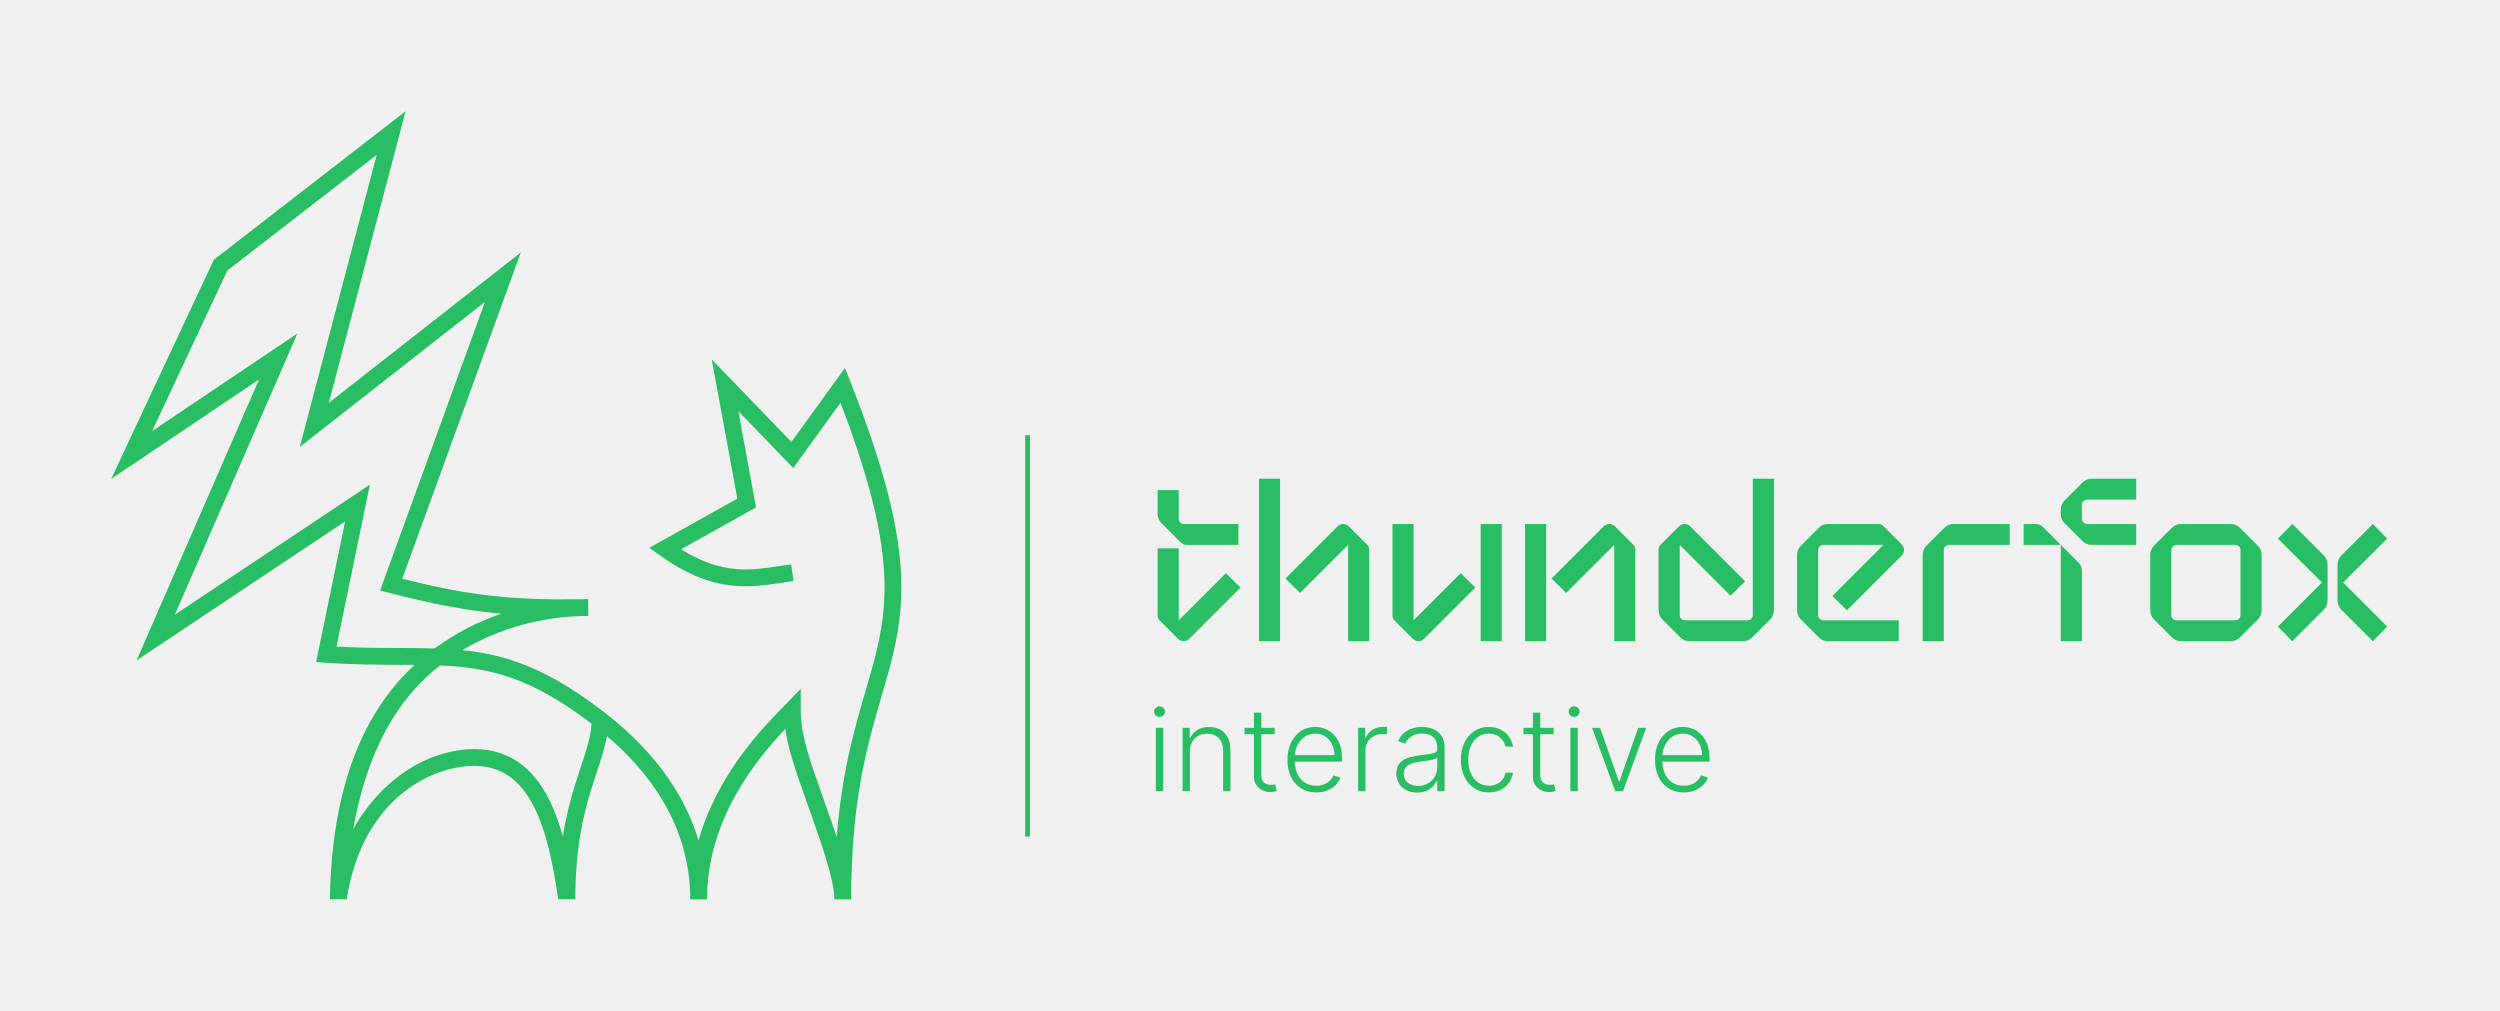
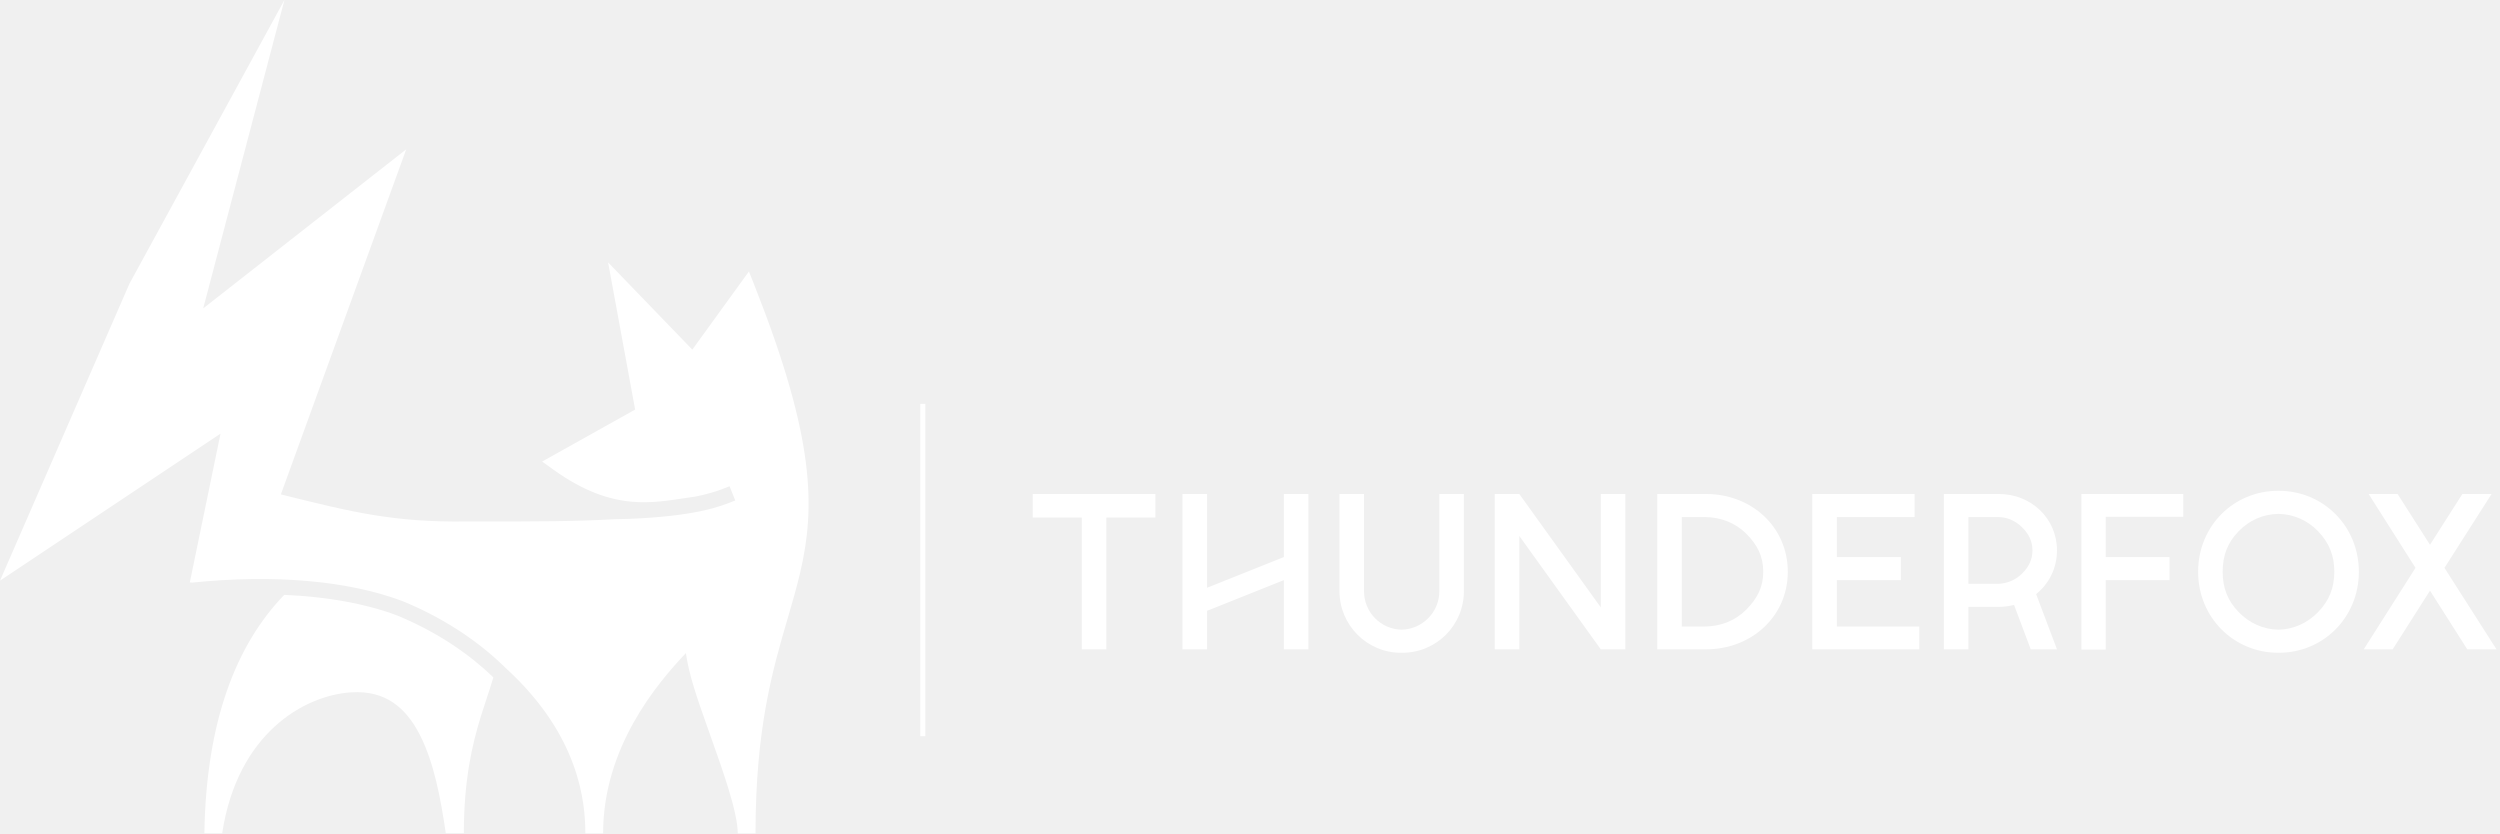
- <svg xmlns="http://www.w3.org/2000/svg" width="517" height="209" viewBox="0 0 517 209" fill="none">
-   <path fill-rule="evenodd" clip-rule="evenodd" d="M83.878 23L67.992 83.319L107.701 52.209L83.183 119.702C96.979 123.141 105.549 124.122 119.887 123.926C120.474 123.907 121.056 123.897 121.631 123.897L121.664 127.375C121.091 127.386 120.526 127.395 119.969 127.403C112.324 127.658 103.584 129.689 95.622 134.453C99.33 134.829 102.983 135.534 106.814 136.872C112.384 138.818 118.242 142.072 125.173 147.46C136.92 156.592 142.154 166.093 144.457 173.797C148.354 160.067 157.822 150.418 161.763 146.401C162.079 146.08 162.359 145.794 162.598 145.546L165.591 142.434V146.751C165.591 151.834 167.21 156.481 169.934 164.198L169.972 164.306C170.195 164.937 170.421 165.576 170.65 166.221C171.452 168.483 172.279 170.814 173.034 173.078C174.103 159.595 176.738 150.598 179.01 142.843C179.878 139.876 180.694 137.09 181.349 134.305C184.062 122.759 184.256 110.554 173.821 83.285L164.043 96.789L152.692 85.033L156.347 104.935L140.843 113.599C145.282 116.364 148.967 117.409 152.262 117.682C155.423 117.944 158.254 117.514 161.291 117.051C162.05 116.936 162.822 116.818 163.615 116.709L164.089 120.155C163.399 120.25 162.695 120.357 161.979 120.467C158.905 120.938 155.583 121.447 151.974 121.148C147.421 120.77 142.447 119.135 136.507 114.877L134.281 113.282L152.477 103.114L147.189 74.327L163.661 91.386L174.737 76.091L175.902 79.041C187.654 108.796 187.762 122.216 184.734 135.101C184.039 138.06 183.193 140.952 182.305 143.988C179.391 153.946 176.024 165.456 176.024 186H172.546C172.546 183.931 171.816 180.805 170.666 177.073C169.719 174.001 168.539 170.673 167.38 167.405C167.149 166.755 166.919 166.107 166.692 165.464L166.575 165.13C164.566 159.439 163.02 155.059 162.404 150.746C156.59 156.886 146.214 169.292 146.214 186H142.737C142.737 179.723 141.51 165.861 125.526 152.23C125.32 153.378 125.029 154.522 124.689 155.682C124.336 156.889 123.894 158.227 123.431 159.628C123.053 160.77 122.662 161.955 122.294 163.144C120.595 168.631 118.971 175.616 118.971 185.958H115.439C114.441 179.218 113.164 172.216 110.363 166.732C108.976 164.016 107.263 161.846 105.117 160.406C102.997 158.984 100.342 158.197 96.903 158.423C87.683 159.027 74.672 166.498 71.706 185.972H68.22C68.594 162.521 75.283 147.112 85.743 137.503C84.797 137.496 83.826 137.492 82.83 137.489C78.255 137.472 73.136 137.453 67.359 137.059L65.371 136.923L71.377 107.82L28.244 136.575L53.566 78.485L23 99.029L44.22 53.721L83.878 23ZM89.883 134.097C94.265 130.873 98.959 128.531 103.666 126.911C96.369 126.256 89.517 124.921 80.46 122.601L78.602 122.125L100.286 62.437L61.994 92.436L77.904 32.027L47.014 55.956L31.469 89.147L61.515 68.951L36.161 127.118L76.495 100.228L69.585 133.712C74.455 133.983 78.669 133.996 82.6 134.008C85.111 134.015 87.506 134.023 89.883 134.097ZM90.992 137.617C82.289 144.375 75.964 155.092 73.042 171.451C79.305 160.42 88.773 155.47 96.676 154.952C100.814 154.681 104.245 155.633 107.054 157.518C109.838 159.385 111.897 162.09 113.46 165.15C114.685 167.547 115.634 170.224 116.394 172.997C117.072 168.72 118.022 165.182 118.971 162.116C119.395 160.749 119.793 159.547 120.165 158.425C120.599 157.119 120.995 155.923 121.351 154.706C121.888 152.87 122.246 151.248 122.341 149.668C115.939 144.775 110.616 141.885 105.666 140.155C100.742 138.435 96.102 137.833 90.992 137.617Z" fill="#29BD64" />
-   <path d="M244.776 132.6C244.344 132.6 243.912 132.408 243.576 132.072L239.832 128.328C239.592 128.088 239.4 127.752 239.4 127.368V113.4H243.768V128.28L253.512 118.536L256.536 121.512L245.976 132.072C245.64 132.408 245.208 132.6 244.776 132.6ZM239.4 106.248V101.352H243.768V107.304C243.768 107.88 244.248 108.36 244.872 108.36H256.104V112.68H245.4C244.68 112.68 244.392 112.392 243.912 111.912L240.168 108.168C239.64 107.64 239.4 106.968 239.4 106.248Z" fill="#29BD64" />
-   <path d="M278.785 132.6V112.68L268.849 122.616L265.825 119.64L276.577 108.888C276.913 108.552 277.345 108.36 277.777 108.36C278.209 108.36 278.641 108.552 278.977 108.888L282.721 112.632C282.961 112.872 283.153 113.208 283.153 113.592V132.6H278.785ZM260.353 132.6V99H264.721V132.6H260.353Z" fill="#29BD64" />
-   <path d="M293.338 132.6C292.906 132.6 292.474 132.408 292.138 132.072L288.394 128.328C288.154 128.088 287.962 127.752 287.962 127.368V108.36H292.33V128.28L302.074 118.536L305.098 121.512L294.538 132.072C294.202 132.408 293.77 132.6 293.338 132.6ZM306.202 132.6V108.36H310.57V132.6H306.202Z" fill="#29BD64" />
-   <path d="M333.816 132.6V112.68L323.88 122.616L320.856 119.64L331.608 108.888C331.944 108.552 332.376 108.36 332.808 108.36C333.24 108.36 333.672 108.552 334.008 108.888L337.752 112.632C337.992 112.872 338.184 113.208 338.184 113.592V132.6H333.816ZM315.384 132.6V108.36H319.752V132.6H315.384Z" fill="#29BD64" />
-   <path d="M349.378 132.6C348.658 132.6 347.986 132.312 347.506 131.832L343.762 128.088C343.234 127.56 342.994 126.888 342.994 126.168V113.592C342.994 113.208 343.186 112.872 343.426 112.632L347.17 108.888C347.506 108.552 347.938 108.36 348.37 108.36C348.802 108.36 349.234 108.552 349.57 108.888L360.898 120.216L357.874 123.192L347.362 112.68V127.224C347.362 127.8 347.842 128.28 348.466 128.28H361.378C362.002 128.28 362.482 127.8 362.482 127.224V99H366.85V126.168C366.85 126.888 366.61 127.56 366.082 128.088L362.338 131.832C361.858 132.312 361.186 132.6 360.466 132.6H349.378Z" fill="#29BD64" />
-   <path d="M378.018 132.6C377.298 132.6 376.626 132.312 376.146 131.832L372.402 128.088C371.874 127.56 371.634 126.888 371.634 126.168V114.792C371.634 114.072 371.874 113.4 372.402 112.872L376.146 109.128C376.626 108.648 377.298 108.36 378.018 108.36H388.53C388.914 108.36 389.25 108.552 389.49 108.792L393.234 112.536C393.57 112.872 393.762 113.304 393.762 113.736C393.762 114.168 393.57 114.6 393.234 114.936L381.954 126.216L378.93 123.24L389.49 112.68H377.106C376.482 112.68 376.002 113.16 376.002 113.736V127.224C376.002 127.8 376.482 128.28 377.106 128.28H392.658V132.6H378.018Z" fill="#29BD64" />
-   <path d="M397.603 114.792C397.603 114.072 397.843 113.4 398.371 112.872L402.115 109.128C402.595 108.648 403.267 108.36 403.987 108.36H415.603V112.68H403.075C402.451 112.68 401.971 113.16 401.971 113.736V132.6H397.603V114.792Z" fill="#29BD64" />
-   <path d="M432.551 112.68C431.831 112.68 431.159 112.392 430.679 111.912L426.935 108.168C426.407 107.64 426.167 106.968 426.167 106.248V105.432C426.167 104.712 426.407 104.04 426.935 103.512L430.679 99.768C431.159 99.288 431.831 99 432.551 99H441.767V103.32H431.639C431.015 103.32 430.535 103.8 430.535 104.376V107.304C430.535 107.88 431.015 108.36 431.639 108.36H441.767V112.68H432.551ZM418.487 112.68V108.36H420.935C421.511 108.36 422.039 108.552 422.471 108.984L426.167 112.68H418.487ZM426.167 132.6V112.68L429.911 116.424C430.343 116.856 430.535 117.384 430.535 117.96V132.6H426.167Z" fill="#29BD64" />
-   <path d="M451.05 132.6C450.33 132.6 449.658 132.312 449.178 131.832L445.434 128.088C444.906 127.56 444.666 126.888 444.666 126.168V114.792C444.666 114.072 444.906 113.4 445.434 112.872L449.178 109.128C449.658 108.648 450.33 108.36 451.05 108.36H461.322C462.042 108.36 462.714 108.648 463.194 109.128L466.938 112.872C467.466 113.4 467.706 114.072 467.706 114.792V126.168C467.706 126.888 467.466 127.56 466.938 128.088L463.194 131.832C462.714 132.312 462.042 132.6 461.322 132.6H451.05ZM449.034 127.224C449.034 127.8 449.514 128.28 450.138 128.28H462.234C462.858 128.28 463.338 127.8 463.338 127.224V113.736C463.338 113.16 462.858 112.68 462.234 112.68H450.138C449.514 112.68 449.034 113.16 449.034 113.736V127.224Z" fill="#29BD64" />
-   <path d="M484.269 126.168C483.693 125.592 483.405 124.968 483.405 124.104V116.856C483.405 115.992 483.693 115.368 484.269 114.792L490.701 108.36L493.677 111.384L484.557 120.456L493.677 129.576L490.701 132.6L484.269 126.168ZM471.069 129.576L480.189 120.456L471.069 111.384L474.045 108.36L480.477 114.792C481.053 115.368 481.341 115.992 481.341 116.856V124.104C481.341 124.968 481.053 125.592 480.477 126.168L474.045 132.6L471.069 129.576Z" fill="#29BD64" />
-   <path d="M239.02 163.6V150.509H240.545V163.6H239.02ZM239.795 148.259C239.483 148.259 239.216 148.154 238.994 147.944C238.773 147.728 238.662 147.469 238.662 147.168C238.662 146.867 238.773 146.611 238.994 146.401C239.216 146.185 239.483 146.077 239.795 146.077C240.108 146.077 240.375 146.185 240.597 146.401C240.818 146.611 240.929 146.867 240.929 147.168C240.929 147.469 240.818 147.728 240.597 147.944C240.375 148.154 240.108 148.259 239.795 148.259Z" fill="#29BD64" />
-   <path d="M246.075 155.418V163.6H244.557V150.509H246.032V152.563H246.168C246.475 151.893 246.952 151.356 247.6 150.952C248.253 150.543 249.06 150.339 250.021 150.339C250.901 150.339 251.674 150.523 252.339 150.893C253.009 151.256 253.529 151.793 253.898 152.503C254.273 153.214 254.461 154.086 254.461 155.12V163.6H252.944V155.214C252.944 154.14 252.643 153.29 252.04 152.665C251.444 152.04 250.643 151.728 249.637 151.728C248.95 151.728 248.339 151.876 247.805 152.171C247.271 152.466 246.847 152.893 246.535 153.449C246.228 154.001 246.075 154.657 246.075 155.418Z" fill="#29BD64" />
-   <path d="M263.612 150.509V151.83H257.365V150.509H263.612ZM259.317 147.373H260.842V160.182C260.842 160.728 260.936 161.157 261.124 161.469C261.311 161.776 261.555 161.995 261.856 162.126C262.158 162.251 262.479 162.313 262.82 162.313C263.018 162.313 263.189 162.302 263.331 162.279C263.473 162.251 263.598 162.222 263.706 162.194L264.03 163.566C263.882 163.623 263.7 163.674 263.484 163.719C263.268 163.77 263.001 163.796 262.683 163.796C262.126 163.796 261.589 163.674 261.072 163.43C260.561 163.185 260.141 162.822 259.811 162.339C259.481 161.856 259.317 161.256 259.317 160.54V147.373Z" fill="#29BD64" />
-   <path d="M272.209 163.873C270.988 163.873 269.931 163.589 269.039 163.02C268.147 162.447 267.457 161.654 266.968 160.643C266.485 159.626 266.244 158.455 266.244 157.131C266.244 155.813 266.485 154.643 266.968 153.62C267.457 152.591 268.13 151.787 268.988 151.208C269.851 150.623 270.849 150.33 271.979 150.33C272.69 150.33 273.374 150.461 274.033 150.722C274.692 150.978 275.283 151.373 275.806 151.907C276.334 152.435 276.752 153.103 277.059 153.91C277.366 154.711 277.519 155.66 277.519 156.756V157.506H267.292V156.168H275.968C275.968 155.327 275.798 154.572 275.457 153.901C275.121 153.225 274.653 152.691 274.05 152.299C273.454 151.907 272.763 151.711 271.979 151.711C271.15 151.711 270.42 151.932 269.789 152.376C269.158 152.819 268.664 153.404 268.306 154.131C267.954 154.859 267.775 155.654 267.769 156.518V157.319C267.769 158.359 267.948 159.268 268.306 160.046C268.67 160.819 269.184 161.418 269.849 161.844C270.513 162.27 271.3 162.484 272.209 162.484C272.829 162.484 273.371 162.387 273.837 162.194C274.309 162.001 274.704 161.742 275.022 161.418C275.346 161.089 275.59 160.728 275.755 160.336L277.195 160.805C276.996 161.356 276.67 161.864 276.215 162.33C275.766 162.796 275.204 163.171 274.528 163.455C273.857 163.734 273.084 163.873 272.209 163.873Z" fill="#29BD64" />
-   <path d="M280.862 163.6V150.509H282.337V152.52H282.447C282.709 151.861 283.163 151.33 283.811 150.927C284.464 150.518 285.203 150.313 286.027 150.313C286.152 150.313 286.291 150.316 286.445 150.322C286.598 150.327 286.726 150.333 286.828 150.339V151.881C286.76 151.87 286.641 151.853 286.47 151.83C286.3 151.807 286.115 151.796 285.916 151.796C285.234 151.796 284.626 151.941 284.092 152.231C283.564 152.515 283.146 152.91 282.839 153.415C282.533 153.921 282.379 154.498 282.379 155.145V163.6H280.862Z" fill="#29BD64" />
-   <path d="M293.073 163.898C292.283 163.898 291.562 163.745 290.908 163.438C290.255 163.126 289.735 162.677 289.349 162.091C288.962 161.501 288.769 160.785 288.769 159.944C288.769 159.296 288.891 158.751 289.136 158.307C289.38 157.864 289.726 157.501 290.175 157.216C290.624 156.932 291.155 156.708 291.769 156.543C292.383 156.378 293.059 156.251 293.798 156.16C294.53 156.069 295.15 155.989 295.655 155.921C296.167 155.853 296.556 155.745 296.823 155.597C297.09 155.449 297.224 155.211 297.224 154.881V154.574C297.224 153.682 296.957 152.981 296.423 152.469C295.894 151.952 295.133 151.694 294.138 151.694C293.195 151.694 292.425 151.901 291.829 152.316C291.238 152.731 290.823 153.219 290.584 153.782L289.144 153.262C289.44 152.546 289.849 151.975 290.371 151.549C290.894 151.117 291.479 150.807 292.127 150.62C292.775 150.427 293.431 150.33 294.096 150.33C294.596 150.33 295.116 150.395 295.655 150.526C296.201 150.657 296.707 150.884 297.173 151.208C297.638 151.526 298.016 151.972 298.306 152.546C298.596 153.114 298.741 153.836 298.741 154.711V163.6H297.224V161.529H297.13C296.948 161.915 296.678 162.29 296.32 162.654C295.962 163.018 295.513 163.316 294.974 163.549C294.434 163.782 293.8 163.898 293.073 163.898ZM293.278 162.509C294.084 162.509 294.783 162.33 295.374 161.972C295.965 161.614 296.42 161.14 296.738 160.549C297.062 159.952 297.224 159.296 297.224 158.58V156.688C297.11 156.796 296.92 156.893 296.653 156.978C296.391 157.063 296.087 157.14 295.741 157.208C295.4 157.27 295.059 157.324 294.718 157.37C294.377 157.415 294.07 157.455 293.798 157.489C293.059 157.58 292.428 157.722 291.905 157.915C291.383 158.109 290.982 158.376 290.704 158.716C290.425 159.052 290.286 159.484 290.286 160.012C290.286 160.807 290.57 161.424 291.138 161.861C291.707 162.293 292.42 162.509 293.278 162.509Z" fill="#29BD64" />
-   <path d="M307.89 163.873C306.719 163.873 305.7 163.58 304.83 162.995C303.967 162.41 303.296 161.609 302.819 160.591C302.342 159.574 302.103 158.415 302.103 157.114C302.103 155.802 302.344 154.634 302.827 153.611C303.316 152.589 303.992 151.787 304.856 151.208C305.719 150.623 306.722 150.33 307.864 150.33C308.739 150.33 309.532 150.501 310.242 150.841C310.952 151.177 311.538 151.651 311.998 152.265C312.464 152.873 312.756 153.583 312.876 154.395H311.342C311.182 153.657 310.799 153.026 310.191 152.503C309.589 151.975 308.822 151.711 307.89 151.711C307.055 151.711 306.316 151.938 305.674 152.393C305.032 152.841 304.529 153.469 304.165 154.276C303.807 155.077 303.628 156.006 303.628 157.063C303.628 158.126 303.805 159.066 304.157 159.884C304.509 160.697 305.003 161.333 305.64 161.793C306.282 162.253 307.032 162.484 307.89 162.484C308.469 162.484 308.998 162.376 309.475 162.16C309.958 161.938 310.361 161.626 310.685 161.222C311.015 160.819 311.236 160.339 311.35 159.782H312.884C312.771 160.572 312.489 161.276 312.04 161.895C311.597 162.509 311.021 162.992 310.31 163.344C309.606 163.697 308.799 163.873 307.89 163.873Z" fill="#29BD64" />
-   <path d="M321.292 150.509V151.83H315.045V150.509H321.292ZM316.996 147.373H318.522V160.182C318.522 160.728 318.616 161.157 318.803 161.469C318.991 161.776 319.235 161.995 319.536 162.126C319.837 162.251 320.158 162.313 320.499 162.313C320.698 162.313 320.869 162.302 321.011 162.279C321.153 162.251 321.278 162.222 321.386 162.194L321.709 163.566C321.562 163.623 321.38 163.674 321.164 163.719C320.948 163.77 320.681 163.796 320.363 163.796C319.806 163.796 319.269 163.674 318.752 163.43C318.241 163.185 317.82 162.822 317.491 162.339C317.161 161.856 316.996 161.256 316.996 160.54V147.373Z" fill="#29BD64" />
-   <path d="M324.754 163.6V150.509H326.28V163.6H324.754ZM325.53 148.259C325.217 148.259 324.95 148.154 324.729 147.944C324.507 147.728 324.396 147.469 324.396 147.168C324.396 146.867 324.507 146.611 324.729 146.401C324.95 146.185 325.217 146.077 325.53 146.077C325.842 146.077 326.109 146.185 326.331 146.401C326.552 146.611 326.663 146.867 326.663 147.168C326.663 147.469 326.552 147.728 326.331 147.944C326.109 148.154 325.842 148.259 325.53 148.259Z" fill="#29BD64" />
-   <path d="M340.425 150.509L335.644 163.6H334.025L329.244 150.509H330.888L334.775 161.597H334.894L338.78 150.509H340.425Z" fill="#29BD64" />
-   <path d="M348.217 163.873C346.996 163.873 345.939 163.589 345.047 163.02C344.155 162.447 343.464 161.654 342.976 160.643C342.493 159.626 342.251 158.455 342.251 157.131C342.251 155.813 342.493 154.643 342.976 153.62C343.464 152.591 344.138 151.787 344.996 151.208C345.859 150.623 346.856 150.33 347.987 150.33C348.697 150.33 349.382 150.461 350.041 150.722C350.7 150.978 351.291 151.373 351.814 151.907C352.342 152.435 352.76 153.103 353.067 153.91C353.374 154.711 353.527 155.66 353.527 156.756V157.506H343.3V156.168H351.976C351.976 155.327 351.805 154.572 351.464 153.901C351.129 153.225 350.66 152.691 350.058 152.299C349.462 151.907 348.771 151.711 347.987 151.711C347.158 151.711 346.427 151.932 345.797 152.376C345.166 152.819 344.672 153.404 344.314 154.131C343.962 154.859 343.783 155.654 343.777 156.518V157.319C343.777 158.359 343.956 159.268 344.314 160.046C344.677 160.819 345.192 161.418 345.856 161.844C346.521 162.27 347.308 162.484 348.217 162.484C348.837 162.484 349.379 162.387 349.845 162.194C350.317 162.001 350.712 161.742 351.03 161.418C351.354 161.089 351.598 160.728 351.763 160.336L353.203 160.805C353.004 161.356 352.677 161.864 352.223 162.33C351.774 162.796 351.212 163.171 350.535 163.455C349.865 163.734 349.092 163.873 348.217 163.873Z" fill="#29BD64" />
-   <line x1="212.5" y1="173" x2="212.5" y2="90" stroke="#29BD64" />
+ <svg xmlns="http://www.w3.org/2000/svg" width="489" height="163" viewBox="0 0 489 163" fill="none">
+   <path d="M77.704 120.395C85.998 123.83 92.091 128.248 96.5 132.492C96.482 132.556 96.463 132.619 96.445 132.682C96.092 133.889 95.649 135.227 95.186 136.628C94.809 137.77 94.418 138.955 94.049 140.144C92.35 145.631 90.727 152.616 90.727 162.958H87.195C86.196 156.217 84.92 149.216 82.119 143.732C80.732 141.016 79.018 138.846 76.872 137.406C74.753 135.984 72.097 135.197 68.659 135.423C59.438 136.027 46.427 143.498 43.462 162.972H39.975C40.327 140.973 46.235 126.052 55.599 116.356C64.063 116.721 71.569 118.088 77.704 120.395Z" fill="white" />
+   <path d="M39.747 60.319L55.634 0L25.321 55.485L0 113.575L43.133 84.82L37.127 113.923L37.604 113.956C53.662 112.322 68.061 113.557 78.784 117.596L78.807 117.605L78.829 117.614C87.858 121.35 94.424 126.214 99.119 130.857C113.361 143.951 114.492 156.972 114.492 163H117.97C117.97 146.292 128.345 133.886 134.159 127.746C134.775 132.059 136.321 136.439 138.33 142.13L138.448 142.464C138.67 143.093 138.895 143.726 139.12 144.362L139.136 144.407L139.137 144.408L139.137 144.411C140.296 147.677 141.475 151.003 142.422 154.073C143.572 157.805 144.302 160.931 144.302 163H147.779C147.779 142.456 151.147 130.946 154.06 120.988C154.948 117.952 155.794 115.06 156.49 112.101C159.518 99.216 159.41 85.796 147.658 56.041L146.493 53.091L135.416 68.386L118.945 51.327L124.232 80.114L106.037 90.282L108.262 91.877C114.202 96.135 119.176 97.77 123.73 98.148C127.339 98.447 130.661 97.938 133.735 97.467C134.451 97.357 135.154 97.25 135.844 97.155L135.847 97.165C139.254 96.496 141.131 95.739 142.419 95.22L142.548 95.168C142.599 95.147 142.649 95.127 142.698 95.107L143.813 97.893L143.581 97.986C140.891 99.066 136.106 100.988 122.813 101.499C121.939 101.533 121.091 101.55 120.268 101.552C112.449 102.005 104.973 102.003 93.926 102L91.255 102C76.978 102.195 68.805 100.158 55.114 96.746L54.938 96.702L79.457 29.209L39.747 60.319Z" fill="white" />
+   <path d="M487.352 96.624L478.136 111.072L488.312 127.008H482.6L475.304 115.536L468.008 127.008H462.344L472.472 111.072L463.304 96.624H468.968L475.304 106.56L481.64 96.624H487.352Z" fill="white" />
+   <path d="M445.745 96C454.385 96 461.393 102.864 461.393 111.84C461.393 120.816 454.385 127.68 445.745 127.68H445.601C436.961 127.68 429.953 120.816 429.953 111.84C429.953 102.864 436.913 96 445.601 96H445.745ZM453.425 119.712C455.585 117.504 456.593 114.96 456.593 111.84C456.593 108.672 455.585 106.176 453.425 103.92C451.361 101.76 448.577 100.56 445.649 100.512C442.721 100.56 439.937 101.76 437.873 103.92C435.713 106.128 434.753 108.672 434.753 111.84C434.753 114.96 435.713 117.504 437.873 119.712C439.937 121.872 442.721 123.12 445.649 123.168C448.577 123.12 451.361 121.872 453.425 119.712Z" fill="white" />
+   <path d="M411.877 113.472V127.056H407.125V96.624H427.045V101.088H411.877V108.96H424.357V113.472H411.877Z" fill="white" />
+   <path d="M402.347 107.664C402.347 111.168 400.763 114.192 398.267 116.208L402.347 127.008H397.211L393.947 118.32C392.987 118.56 391.979 118.704 390.971 118.704H385.019V127.008H380.219V96.624H390.971C397.259 96.624 402.347 101.376 402.347 107.664ZM390.971 114.192C392.747 114.096 394.331 113.376 395.531 112.176C396.827 110.88 397.547 109.488 397.547 107.664C397.547 105.84 396.827 104.448 395.531 103.152C394.331 101.952 392.747 101.184 390.971 101.136H385.019V114.192H390.971Z" fill="white" />
+   <path d="M375.412 127.008H354.484V96.624H374.5V101.136H359.284V108.96H371.812V113.472H359.284V122.544H375.412V127.008Z" fill="white" />
+   <path d="M324.156 127.008V96.624H333.708C342.54 96.624 349.692 103.008 349.692 111.84C349.692 120.624 342.54 127.008 333.708 127.008H324.156ZM328.956 101.136V122.544H333.564C336.588 122.496 339.372 121.44 341.532 119.28C343.692 117.12 344.892 114.864 344.892 111.84C344.892 108.768 343.692 106.512 341.532 104.352C339.372 102.24 336.588 101.184 333.564 101.136H328.956Z" fill="white" />
+   <path d="M313.111 118.8V96.624H317.911V127.008H313.111L297.175 104.832V127.008H292.375V96.624H297.175L313.111 118.8Z" fill="white" />
+   <path d="M281.536 115.632V96.624H286.336V115.632C286.336 122.304 280.96 127.68 274.288 127.68H274C267.376 127.68 262 122.256 262 115.632V96.624H266.8V115.632C266.8 119.76 270.064 123.072 274.144 123.168C278.224 123.072 281.536 119.76 281.536 115.632Z" fill="white" />
+   <path d="M251.121 108.96V96.624H255.921V127.008H251.121V113.472L236.097 119.472V127.008H231.297V96.624H236.097V114.96L251.121 108.96Z" fill="white" />
+   <path d="M226 96.624V101.232H216.4V127.008H211.6V101.232H202V96.624H226Z" fill="white" />
+   <path d="M180.5 144L180.5 79" stroke="white" />
</svg>
